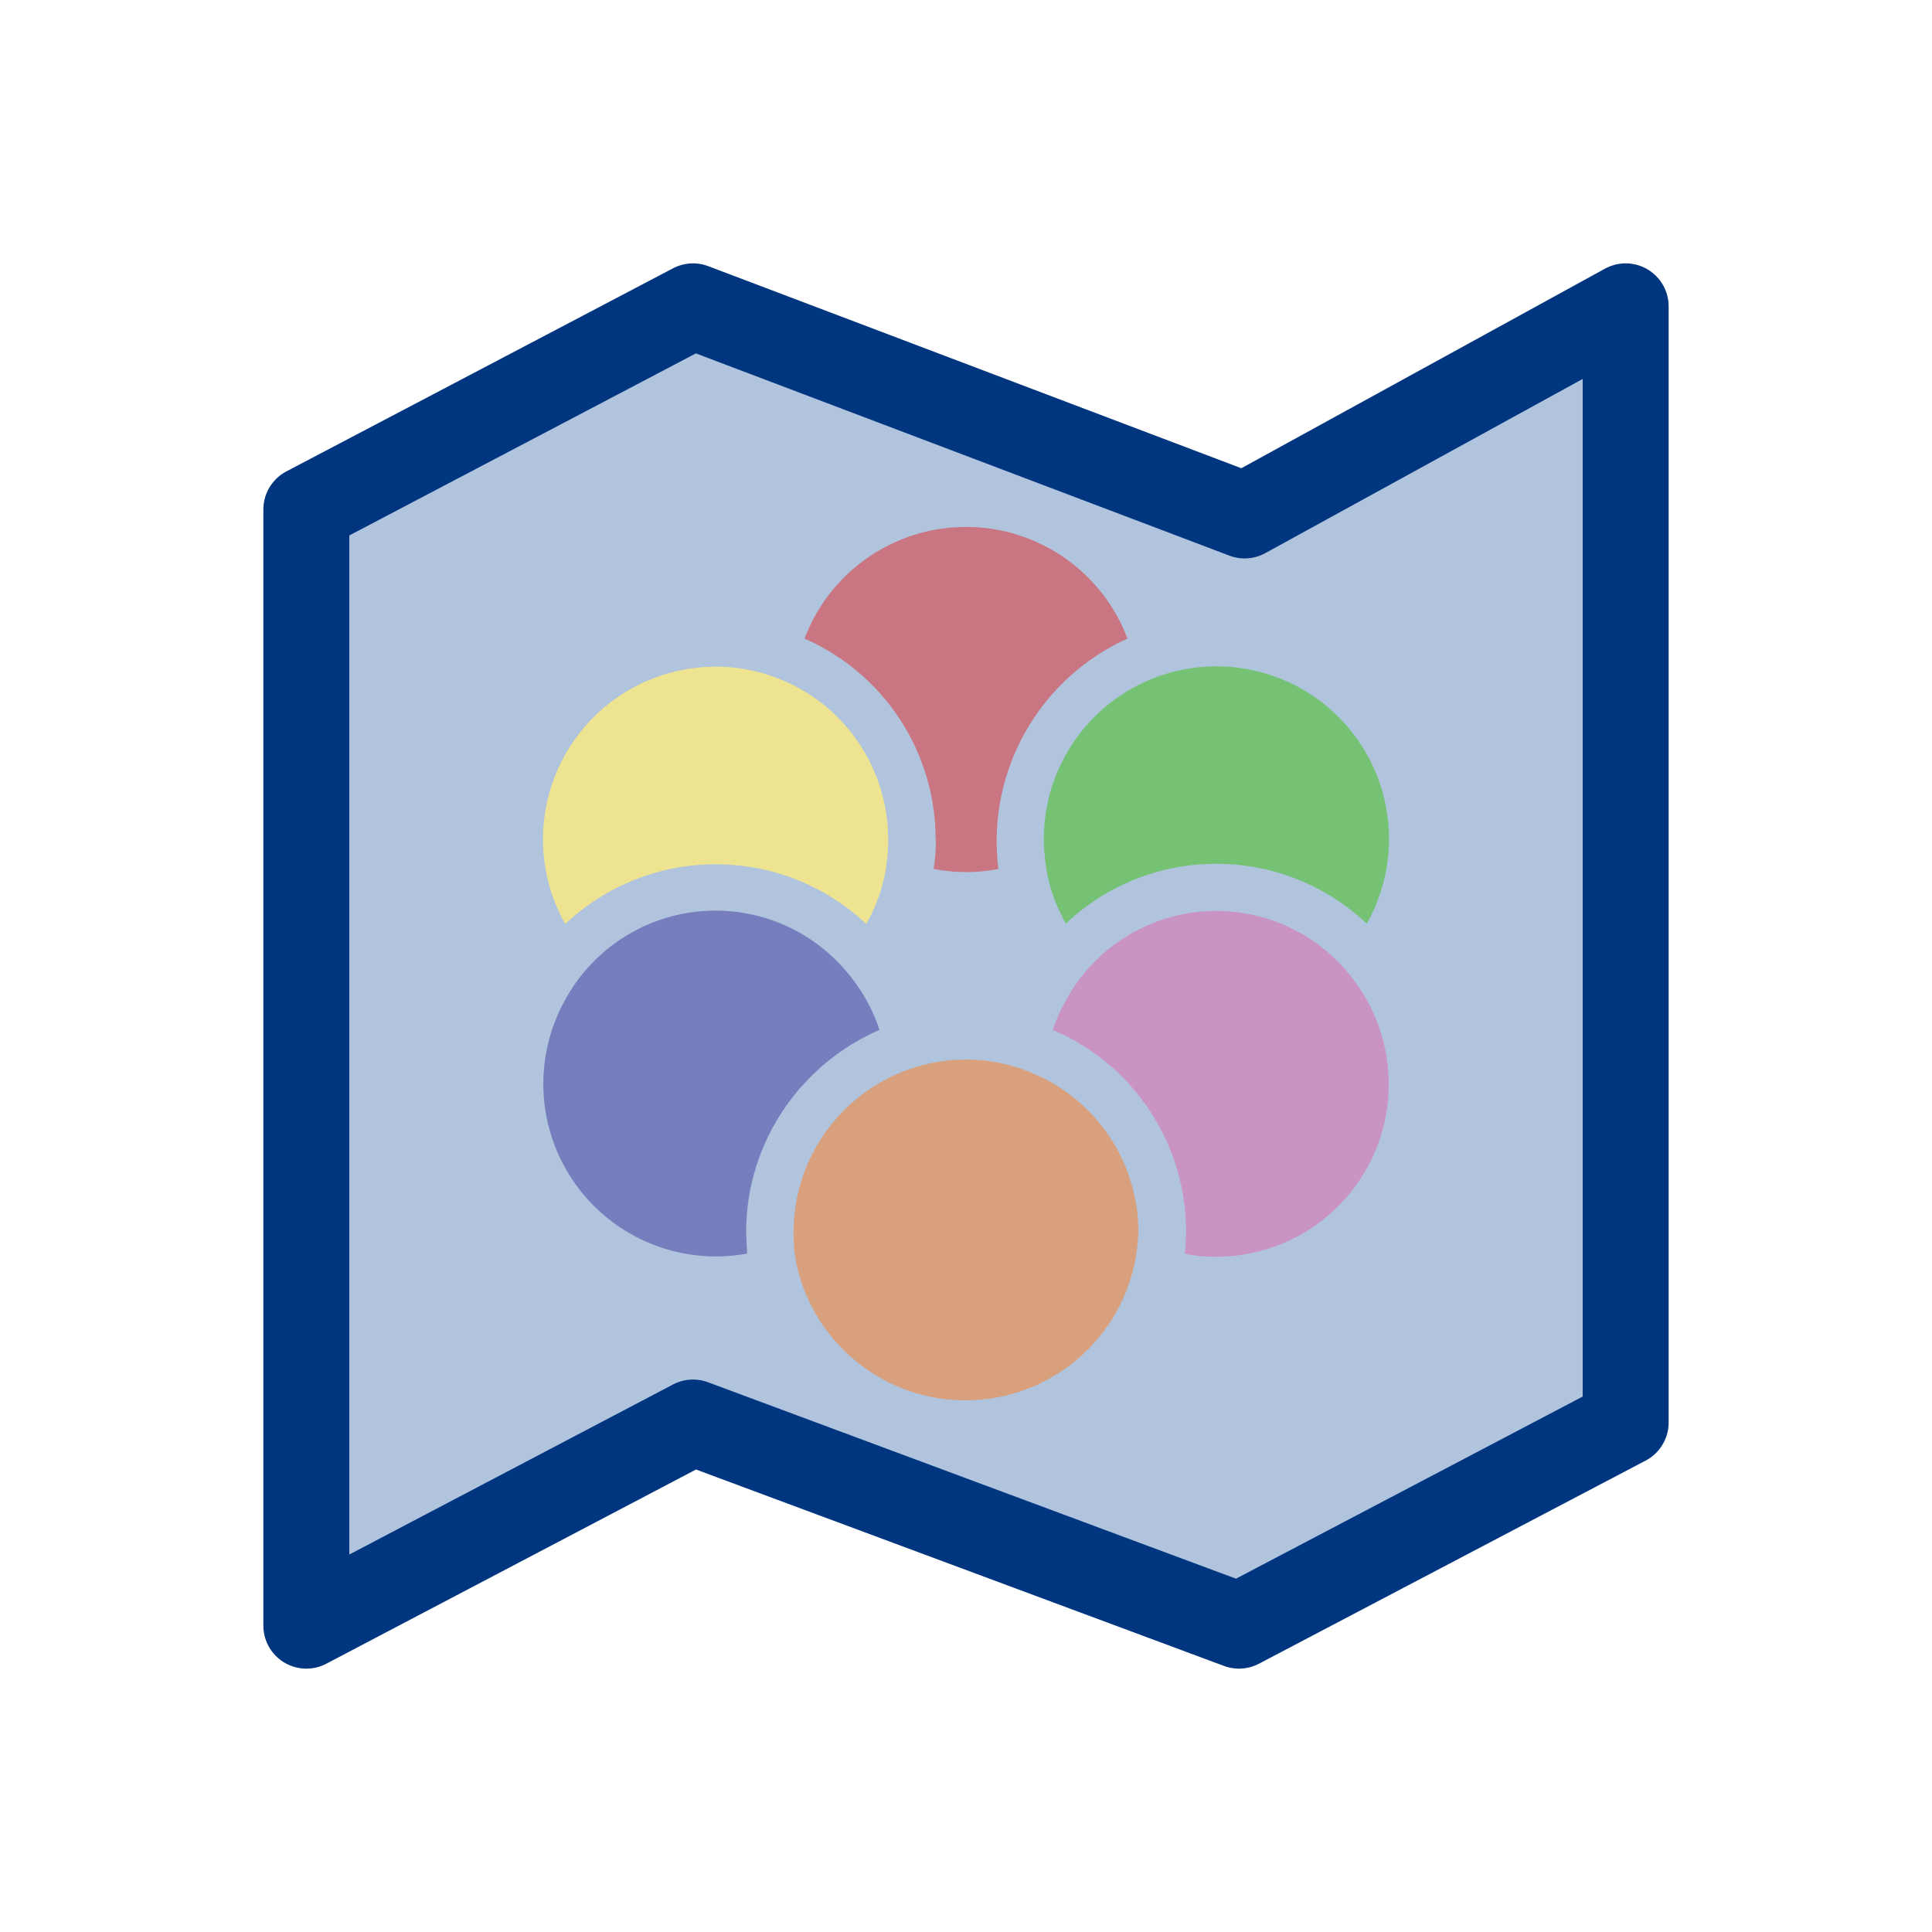
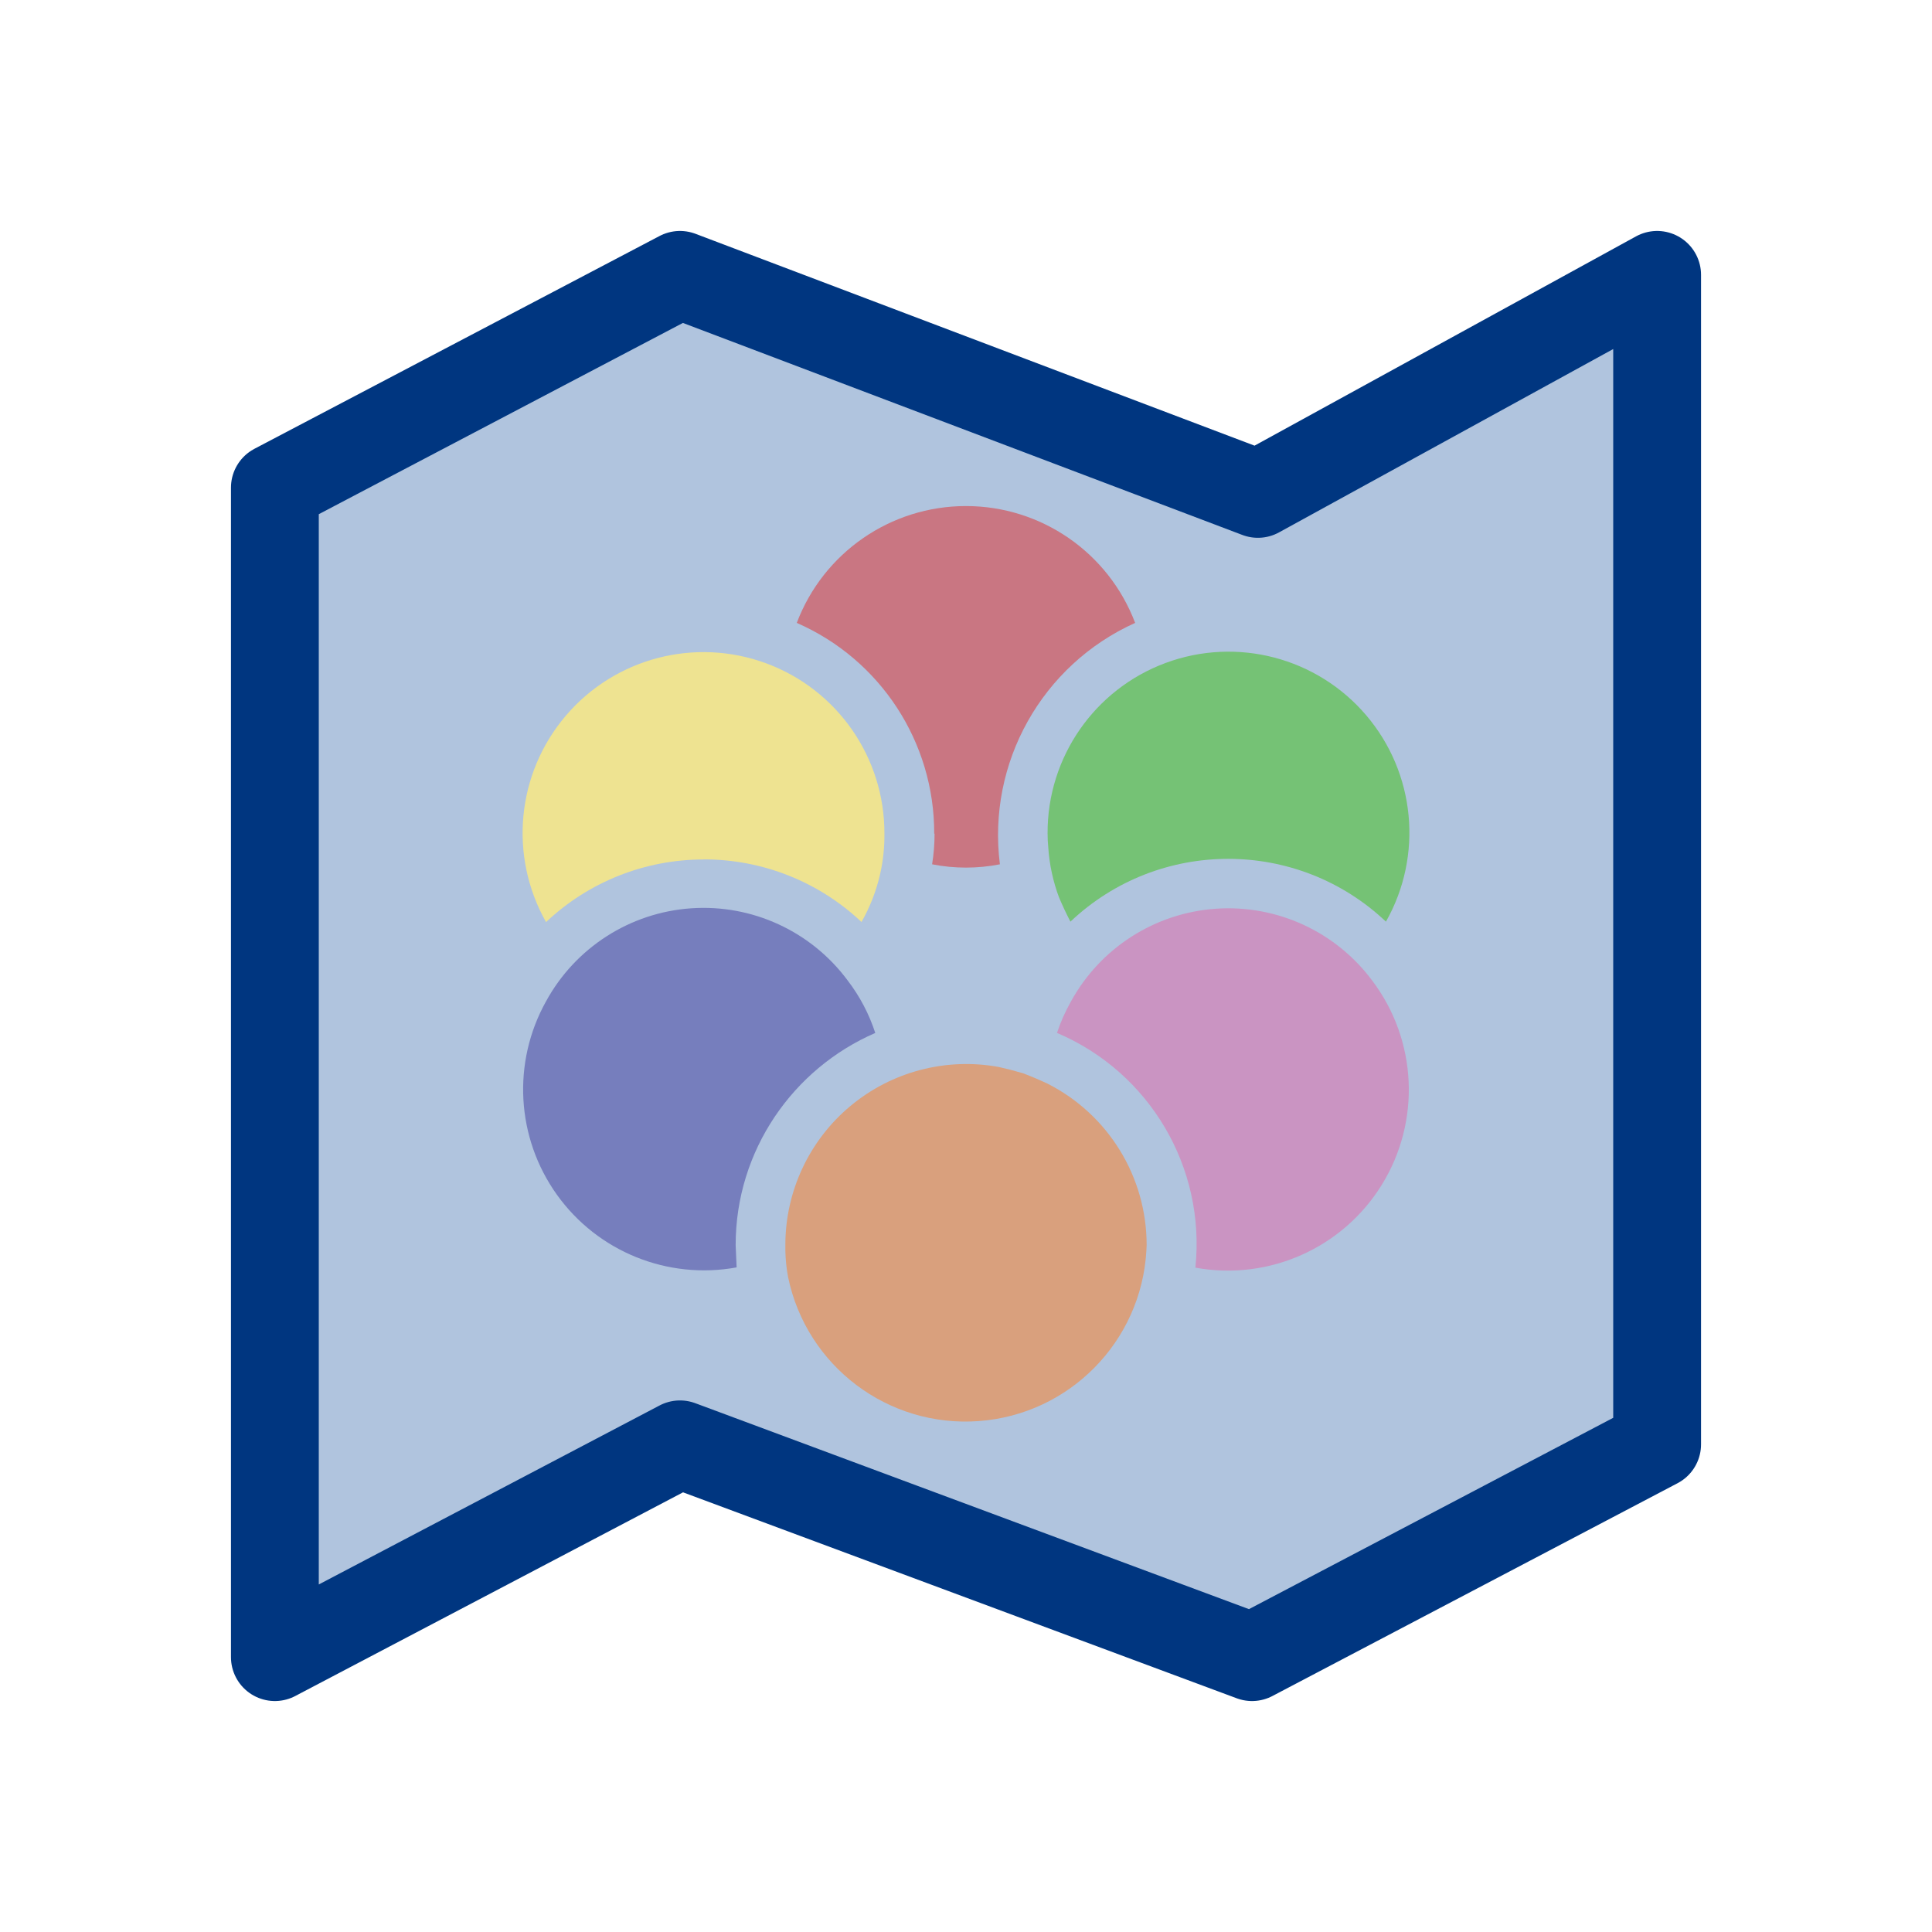
- <svg xmlns="http://www.w3.org/2000/svg" width="22" height="22" viewBox="0 0 5.821 5.821">
-   <path d="M.923 4.898V1.535L2.088.923l1.662.63 1.148-.63v3.363l-1.165.612-1.645-.612Z" style="fill:#b0c4de;fill-opacity:1;stroke:#003680;stroke-width:.259;stroke-linecap:butt;stroke-linejoin:round;stroke-dasharray:none;stroke-opacity:1" />
-   <path d="M2.82 2.53q0 .045-.007.088a.5.5 0 0 0 .195 0 .67.67 0 0 1 .389-.694.52.52 0 0 0-.973 0 .66.66 0 0 1 .395.606" class="st0" style="fill:#c97682;stroke:none" />
-   <path d="M3.145 2.53q0 .02.002.04a.5.5 0 0 0 .031.143 1 1 0 0 0 .033.07.66.66 0 0 1 .907 0 .52.52 0 1 0-.973-.254" class="st1" style="fill:#75c275;stroke:none" />
-   <path d="M2.156 2.604a.66.66 0 0 1 .454.18.5.5 0 0 0 .054-.14.5.5 0 0 0 .012-.114.52.52 0 1 0-.973.254.66.66 0 0 1 .453-.18" class="st2" style="fill:#eee391;stroke:none" />
-   <path d="M4.079 2.953a.516.516 0 0 0-.867.06.5.5 0 0 0-.04.09.66.66 0 0 1 .398.675.52.52 0 0 0 .509-.825" class="st3" style="fill:#ca94c2;stroke:none" />
-   <path d="M2.65 3.104a.5.5 0 0 0-.08-.152.516.516 0 0 0-.867.06.52.52 0 0 0 .548.765l-.003-.064c0-.273.166-.508.402-.61" class="st4" style="fill:#767ebd;stroke:none" />
-   <path d="M3.145 3.249a1 1 0 0 0-.07-.03 1 1 0 0 0-.07-.018.52.52 0 0 0-.614.512v.017q.001.039.008.075a.521.521 0 0 0 1.03-.076l.001-.016a.52.52 0 0 0-.285-.464" class="st5" style="fill:#d9a07d;stroke:none" />
+ <svg xmlns="http://www.w3.org/2000/svg" width="1024" height="1024" viewBox="0 0 22 22">
+   <path d="M3.13 18.87V5.553L7.743 3.13l6.581 2.494L18.87 3.13v13.317l-4.613 2.423-6.514-2.423Z" style="fill:#b0c4de;stroke:#003680;stroke-width:1;stroke-linejoin:round" />
+   <path d="M10.642 9.493q0 .178-.028.349a2 2 0 0 0 .772 0 2.65 2.65 0 0 1 1.54-2.749 2.06 2.06 0 0 0-3.853 0 2.61 2.61 0 0 1 1.565 2.4" style="fill:#c97682" />
+   <path d="M11.929 9.493q0 .08.008.159a2 2 0 0 0 .122.566 4 4 0 0 0 .13.277 2.614 2.614 0 0 1 3.593 0 2.06 2.06 0 1 0-3.853-1.006" style="fill:#75c275" />
+   <path d="M8.012 9.786a2.61 2.61 0 0 1 1.798.713 2 2 0 0 0 .214-.554 2 2 0 0 0 .047-.452A2.06 2.06 0 1 0 6.218 10.5a2.61 2.61 0 0 1 1.794-.713" style="fill:#eee391" />
+   <path d="M15.627 11.168a2.043 2.043 0 0 0-3.433.238 2 2 0 0 0-.158.356 2.61 2.61 0 0 1 1.576 2.673 2.06 2.06 0 0 0 2.015-3.267" style="fill:#ca94c2" />
+   <path d="M9.968 11.766a2 2 0 0 0-.316-.602 2.043 2.043 0 0 0-3.434.238 2.06 2.06 0 0 0 2.17 3.03l-.011-.254c0-1.081.657-2.012 1.591-2.416" style="fill:#767ebd" />
+   <path d="M11.929 12.34a4 4 0 0 0-.278-.118 4 4 0 0 0-.277-.072 2.06 2.06 0 0 0-2.431 2.028v.067q.004.155.031.297a2.063 2.063 0 0 0 4.08-.3l.003-.064a2.06 2.06 0 0 0-1.128-1.838" style="fill:#d9a07d" />
</svg>
